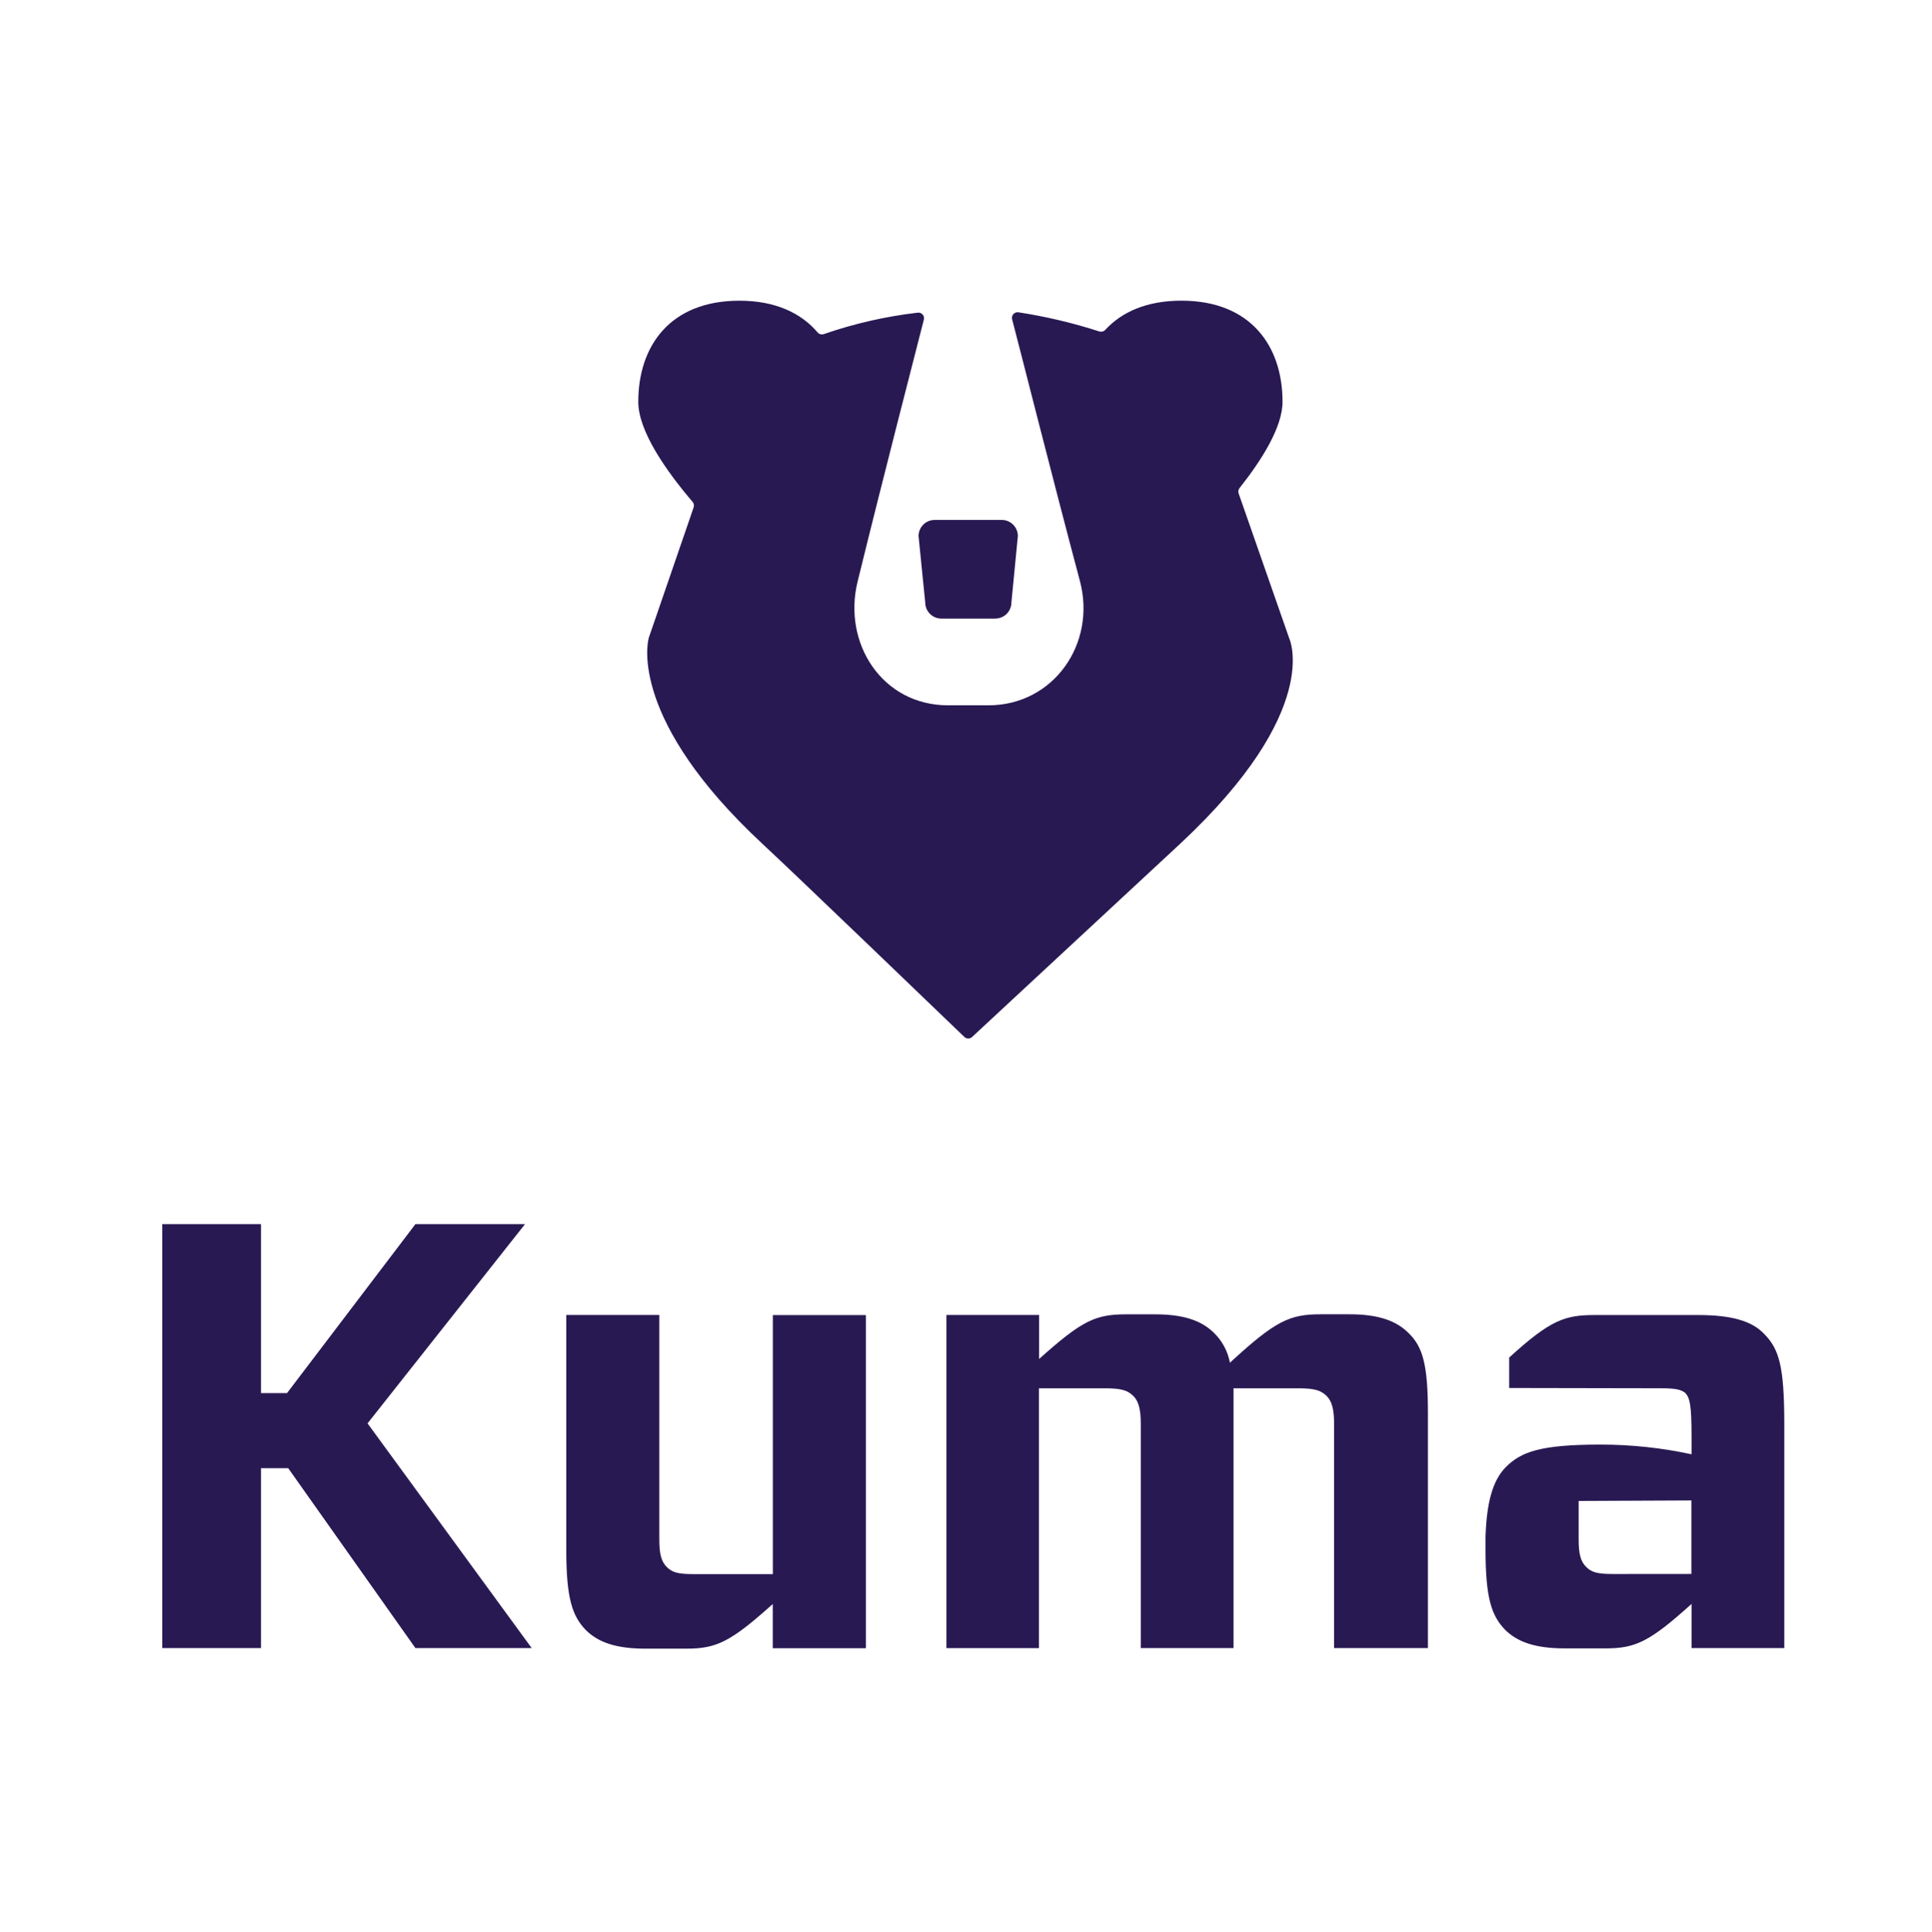
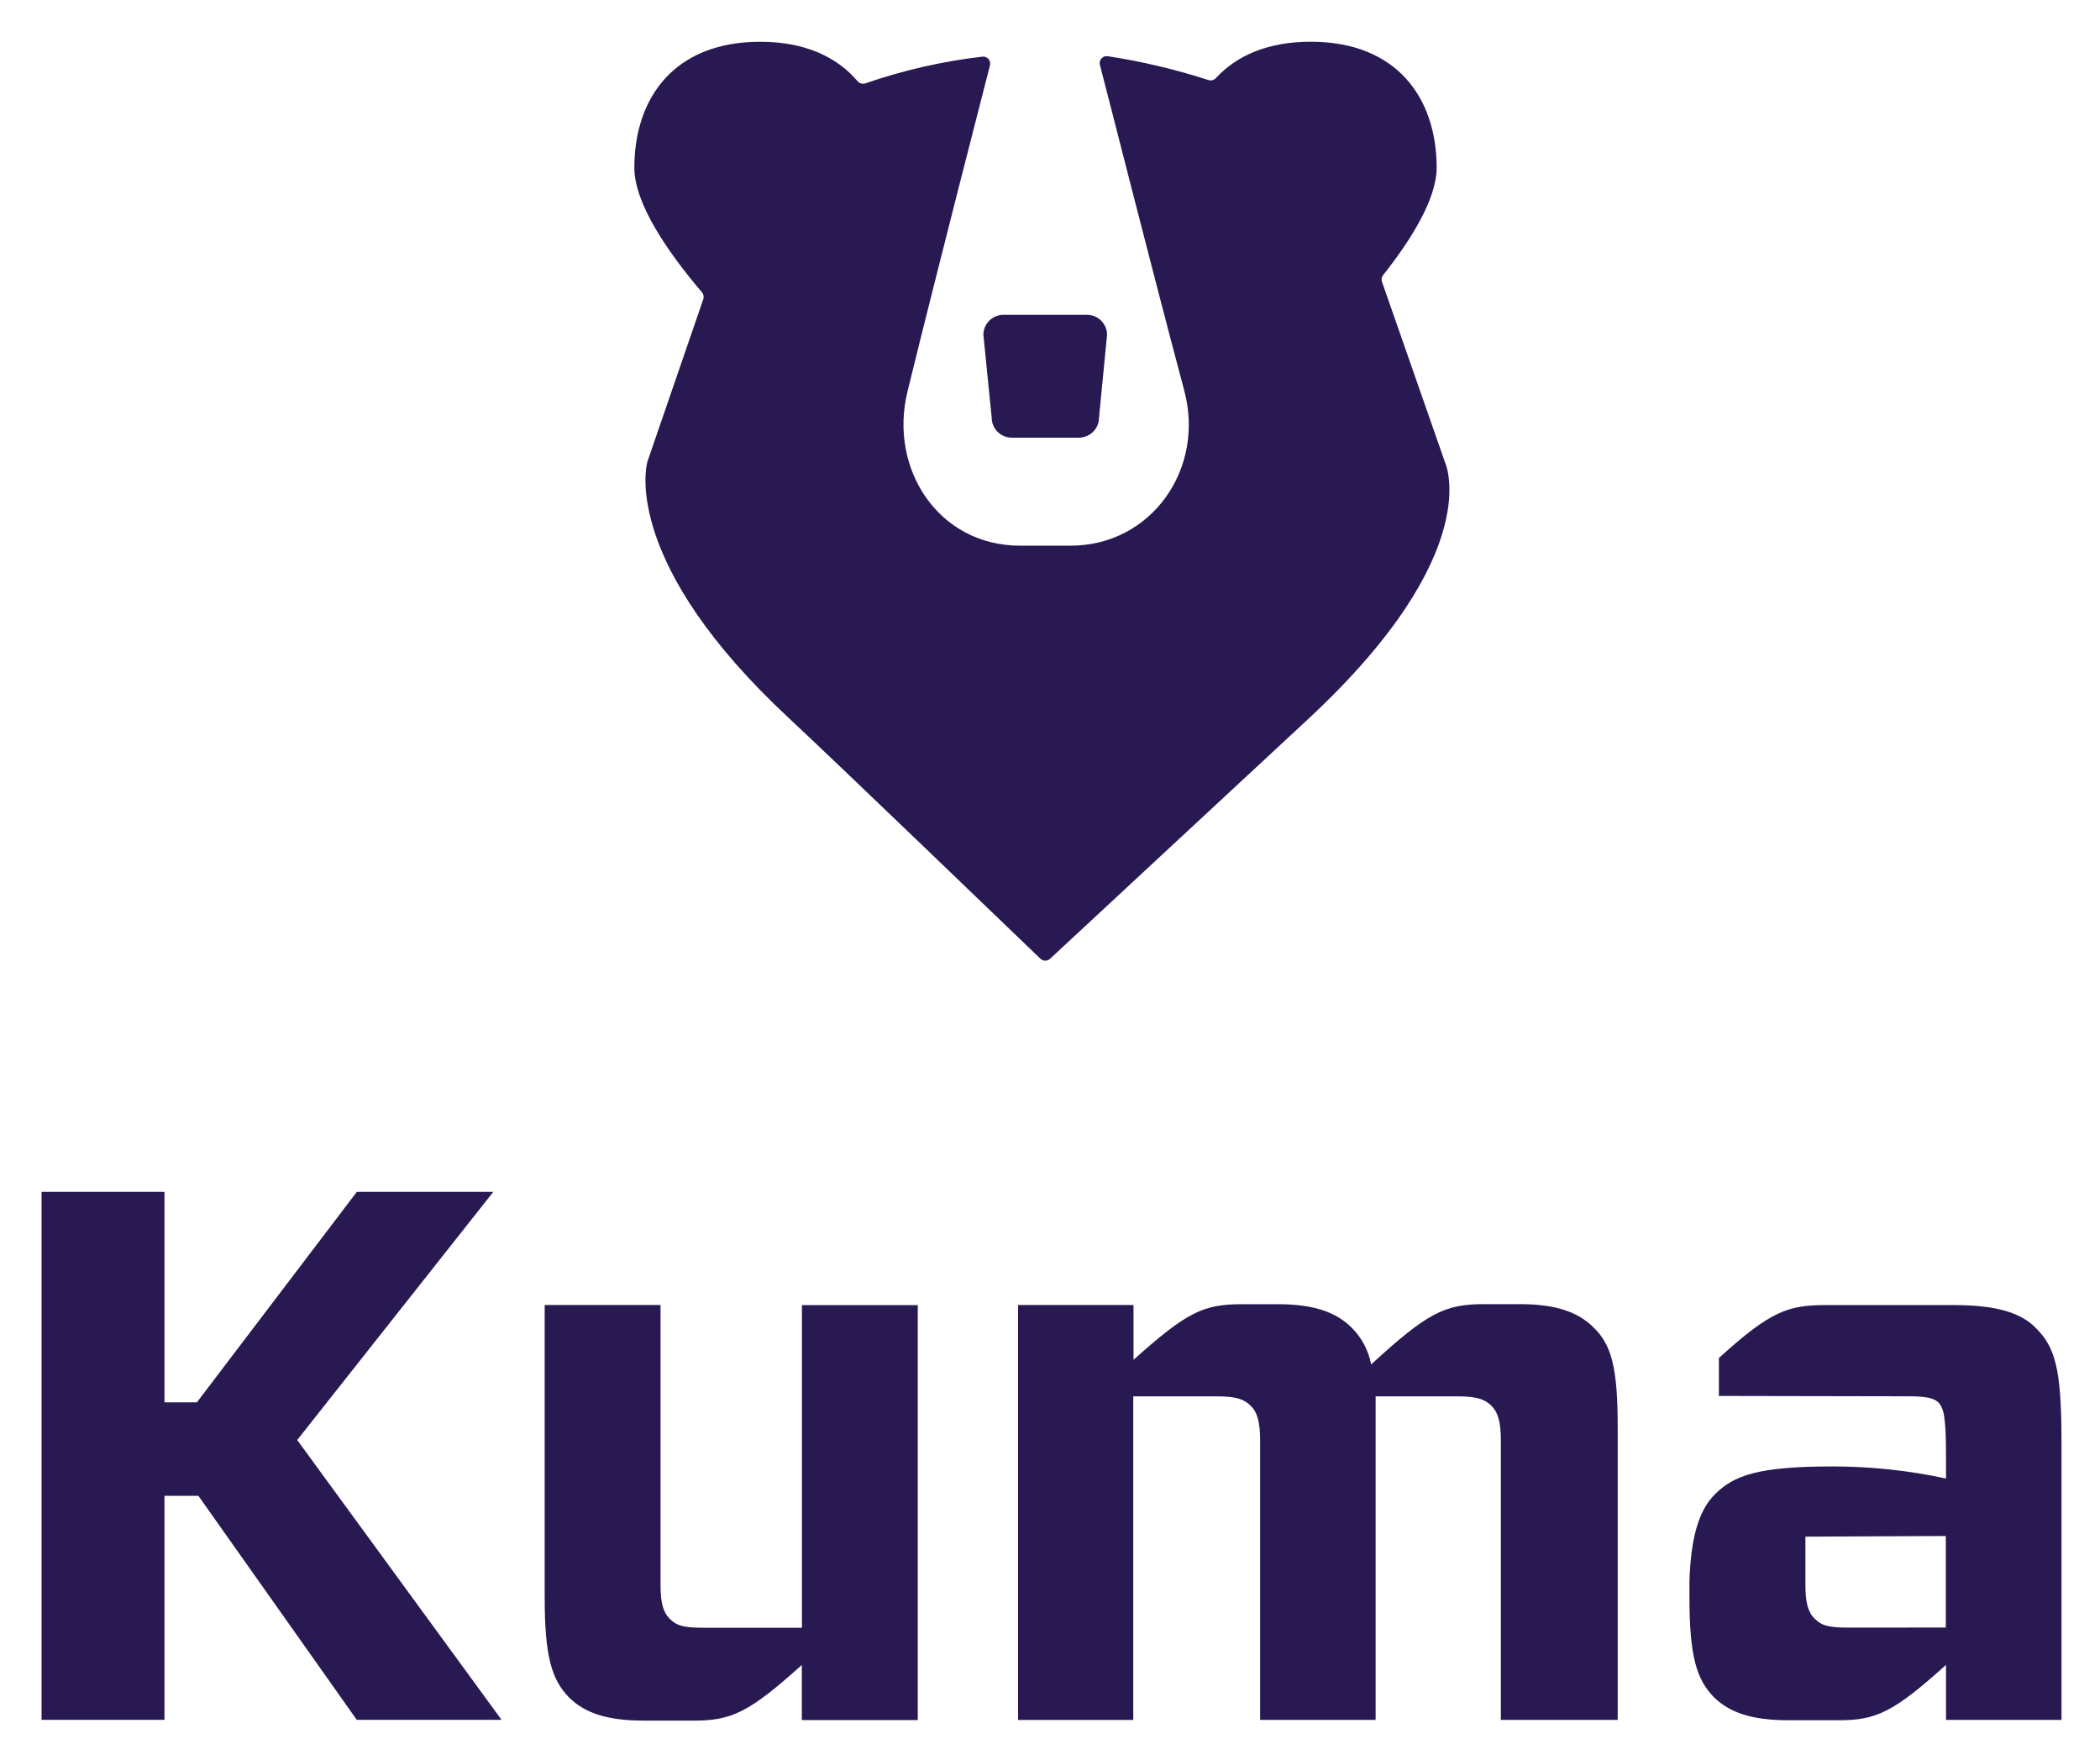
- <svg xmlns="http://www.w3.org/2000/svg" id="Layer_1" data-name="Layer 1" viewBox="0 0 1173.18 1173.18">
+ <svg xmlns="http://www.w3.org/2000/svg" role="img" viewBox="78.30 162.30 1024.40 858.40">
  <defs>
-     <style>.cls-1{fill:#291953;}.cls-2{fill:none;}</style>
+     <style>.cls-1{fill:#291953}</style>
  </defs>
  <g id="Layer_2" data-name="Layer 2">
    <g id="Layer_1-2" data-name="Layer 1-2">
-       <path class="cls-1" d="M752.45,299.75a3.45,3.45,0,0,1,.54-3.25c13.7-17.29,26.12-37.17,26.12-52.42,0-33.89-19.34-61.43-61.43-61.43-20.86,0-36.15,6.77-46.21,17.69a3.52,3.52,0,0,1-3.68,1,314.19,314.19,0,0,0-49.16-11.63,3.42,3.42,0,0,0-3.86,2.94,3.61,3.61,0,0,0,.08,1.35c3.48,13,24.36,95.87,41.17,158.93,10.17,38.16-16.18,75.64-55.67,75.53H575.9c-39.9,0-64.12-37.62-54.93-75.13C536.5,290,557.76,207.77,561.21,194.21a3.41,3.41,0,0,0-2.4-4.18,3.67,3.67,0,0,0-1.32-.09,269.22,269.22,0,0,0-57,13,3.51,3.51,0,0,1-3.87-1.06c-10.05-11.82-25.73-19.21-47.45-19.21-42.09,0-61.43,27.5-61.43,61.44,0,17.78,16.9,41.89,33,60.78a3.51,3.51,0,0,1,.63,3.34L394,387.8a.53.53,0,0,0,0,.25c-.73,2.78-11.3,49.71,69,124.4,24.05,22.39,107.8,103.08,122.85,117.49a3.39,3.39,0,0,0,4.68,0c15.47-14.39,102.35-95,126.52-117.49,86.81-81,66.14-124.65,66.14-124.65Z" />
-       <path class="cls-1" d="M604.57,375.78H571.86a9.81,9.81,0,0,1-9.81-9.8v-.05L558,325.64a9.81,9.81,0,0,1,9.81-9.8h40.69a9.81,9.81,0,0,1,9.83,9.78v0l-3.91,40.29a9.79,9.79,0,0,1-9.76,9.85Z" />
-       <polygon class="cls-1" points="318.93 743.65 252.35 743.65 174.35 846.29 158.54 846.29 158.54 743.65 98.57 743.65 98.57 1001.17 158.54 1001.17 158.54 891.9 175.08 891.9 252.35 1001.17 322.98 1001.17 223.28 864.67 318.93 743.65" />
-       <path class="cls-1" d="M469.49,956.25h-48c-9.93,0-13.25-1.11-16.54-4.43s-4.43-8.09-4.43-16.54V798.82H344V941.56c0,29.44,3.67,40.1,11.77,48.57,7.72,7.72,18.77,11.4,36.43,11.4h24.64c18.38,0,26.85-4,52.6-27.13v26.88H526V798.88H469.49Z" />
-       <path class="cls-1" d="M855.67,809.79c-7.72-7.72-18.78-11.39-36-11.39H802.34c-19.13,0-27.61,4.05-55.19,29.42a33.94,33.94,0,0,0-9.56-18c-7.74-7.72-18.78-11.39-36.05-11.39h-17.3c-18.78,0-26.85,3.67-53,27.13V798.82H574.93v202.39h56.19V843.37h40.56c9.93,0,13.6,1.46,16.92,4.77,2.94,3,4.4,7.72,4.4,16.55v136.5h56.34V843.37h39.75c9.93,0,13.6,1.46,16.92,4.77,2.94,3,4.42,7.72,4.42,16.55v136.5h57V858.43C867.46,828.57,864.14,818,855.67,809.79Z" />
-       <path class="cls-1" d="M1071.63,810.27c-7.35-7.72-19.49-11.41-40.09-11.41H969.09c-18.4,0-26.91,2.71-52.3,25.83v18.49l92.35.17c8.47,0,12.14.73,14.73,2.94,2.56,2.94,3.71,6.59,3.71,26.45v10.71a261.48,261.48,0,0,0-55.36-5.89c-36.43,0-48.19,4.41-57.4,13.61-8,8-11.74,21.47-12.39,42.52v7.7c0,29.42,3.67,40.08,11.77,48.56,7.74,7.72,18.78,11.41,36.43,11.41h24.64c18.32,0,26.79-4,52.31-27h0v26.83h56.34V864.36C1083.85,830.14,1080.83,819.48,1071.63,810.27ZM980,956.18c-9.94,0-13.23-1.1-16.55-4.42S959,943.69,959,935.22V911.8l68.48-.31v22.29h0v22.36Z" />
-       <rect class="cls-2" width="1173.18" height="1173.18" />
+       <path d="M752.45 299.75a3.45 3.45 0 0 1 .54-3.25c13.7-17.29 26.12-37.17 26.12-52.42 0-33.89-19.34-61.43-61.43-61.43-20.86 0-36.15 6.77-46.21 17.69a3.52 3.52 0 0 1-3.68 1 314.19 314.19 0 0 0-49.16-11.63 3.42 3.42 0 0 0-3.86 2.94 3.61 3.61 0 0 0 .08 1.35c3.48 13 24.36 95.87 41.17 158.93 10.17 38.16-16.18 75.64-55.67 75.53H575.9c-39.9 0-64.12-37.62-54.93-75.13 15.53-63.33 36.79-145.56 40.24-159.12a3.41 3.41 0 0 0-2.4-4.18 3.67 3.67 0 0 0-1.32-.09 269.22 269.22 0 0 0-57 13 3.51 3.51 0 0 1-3.87-1.06c-10.05-11.82-25.73-19.21-47.45-19.21-42.09 0-61.43 27.5-61.43 61.44 0 17.78 16.9 41.89 33 60.78a3.51 3.51 0 0 1 .63 3.34L394 387.8a.53.53 0 0 0 0 .25c-.73 2.78-11.3 49.71 69 124.4 24.05 22.39 107.8 103.08 122.85 117.49a3.39 3.39 0 0 0 4.68 0c15.47-14.39 102.35-95 126.52-117.49 86.81-81 66.14-124.65 66.14-124.65z" class="cls-1" />
+       <path d="M604.57 375.78h-32.71a9.81 9.81 0 0 1-9.81-9.8v-.05L558 325.64a9.81 9.81 0 0 1 9.81-9.8h40.69a9.81 9.81 0 0 1 9.83 9.78l-3.91 40.29a9.79 9.79 0 0 1-9.76 9.85zM318.93 743.65h-66.58l-78 102.64h-15.81V743.65H98.57v257.52h59.97V891.9h16.54l77.27 109.27h70.63l-99.7-136.5 95.65-121.02zm150.56 212.6h-48c-9.93 0-13.25-1.11-16.54-4.43s-4.43-8.09-4.43-16.54V798.82H344v142.74c0 29.44 3.67 40.1 11.77 48.57 7.72 7.72 18.77 11.4 36.43 11.4h24.64c18.38 0 26.85-4 52.6-27.13v26.88H526v-202.4h-56.51zm386.18-146.46c-7.72-7.72-18.78-11.39-36-11.39h-17.33c-19.13 0-27.61 4.05-55.19 29.42a33.94 33.94 0 0 0-9.56-18c-7.74-7.72-18.78-11.39-36.05-11.39h-17.3c-18.78 0-26.85 3.67-53 27.13v-26.74h-56.31v202.39h56.19V843.37h40.56c9.93 0 13.6 1.46 16.92 4.77 2.94 3 4.4 7.72 4.4 16.55v136.5h56.34V843.37h39.75c9.93 0 13.6 1.46 16.92 4.77 2.94 3 4.42 7.72 4.42 16.55v136.5h57V858.43c.03-29.86-3.29-40.43-11.76-48.64zm215.96.48c-7.35-7.72-19.49-11.41-40.09-11.41h-62.45c-18.4 0-26.91 2.71-52.3 25.83v18.49l92.35.17c8.47 0 12.14.73 14.73 2.94 2.56 2.94 3.71 6.59 3.71 26.45v10.71a261.48 261.48 0 0 0-55.36-5.89c-36.43 0-48.19 4.41-57.4 13.61-8 8-11.74 21.47-12.39 42.52v7.7c0 29.42 3.67 40.08 11.77 48.56 7.74 7.72 18.78 11.41 36.43 11.41h24.64c18.32 0 26.79-4 52.31-27v26.83h56.34V864.36c-.07-34.22-3.09-44.88-12.29-54.09zM980 956.18c-9.94 0-13.23-1.1-16.55-4.42s-4.45-8.07-4.45-16.54V911.8l68.48-.31v44.65z" class="cls-1" />
+       <path fill="none" d="M0 0h1173.18v1173.18H0z" />
    </g>
  </g>
</svg>
